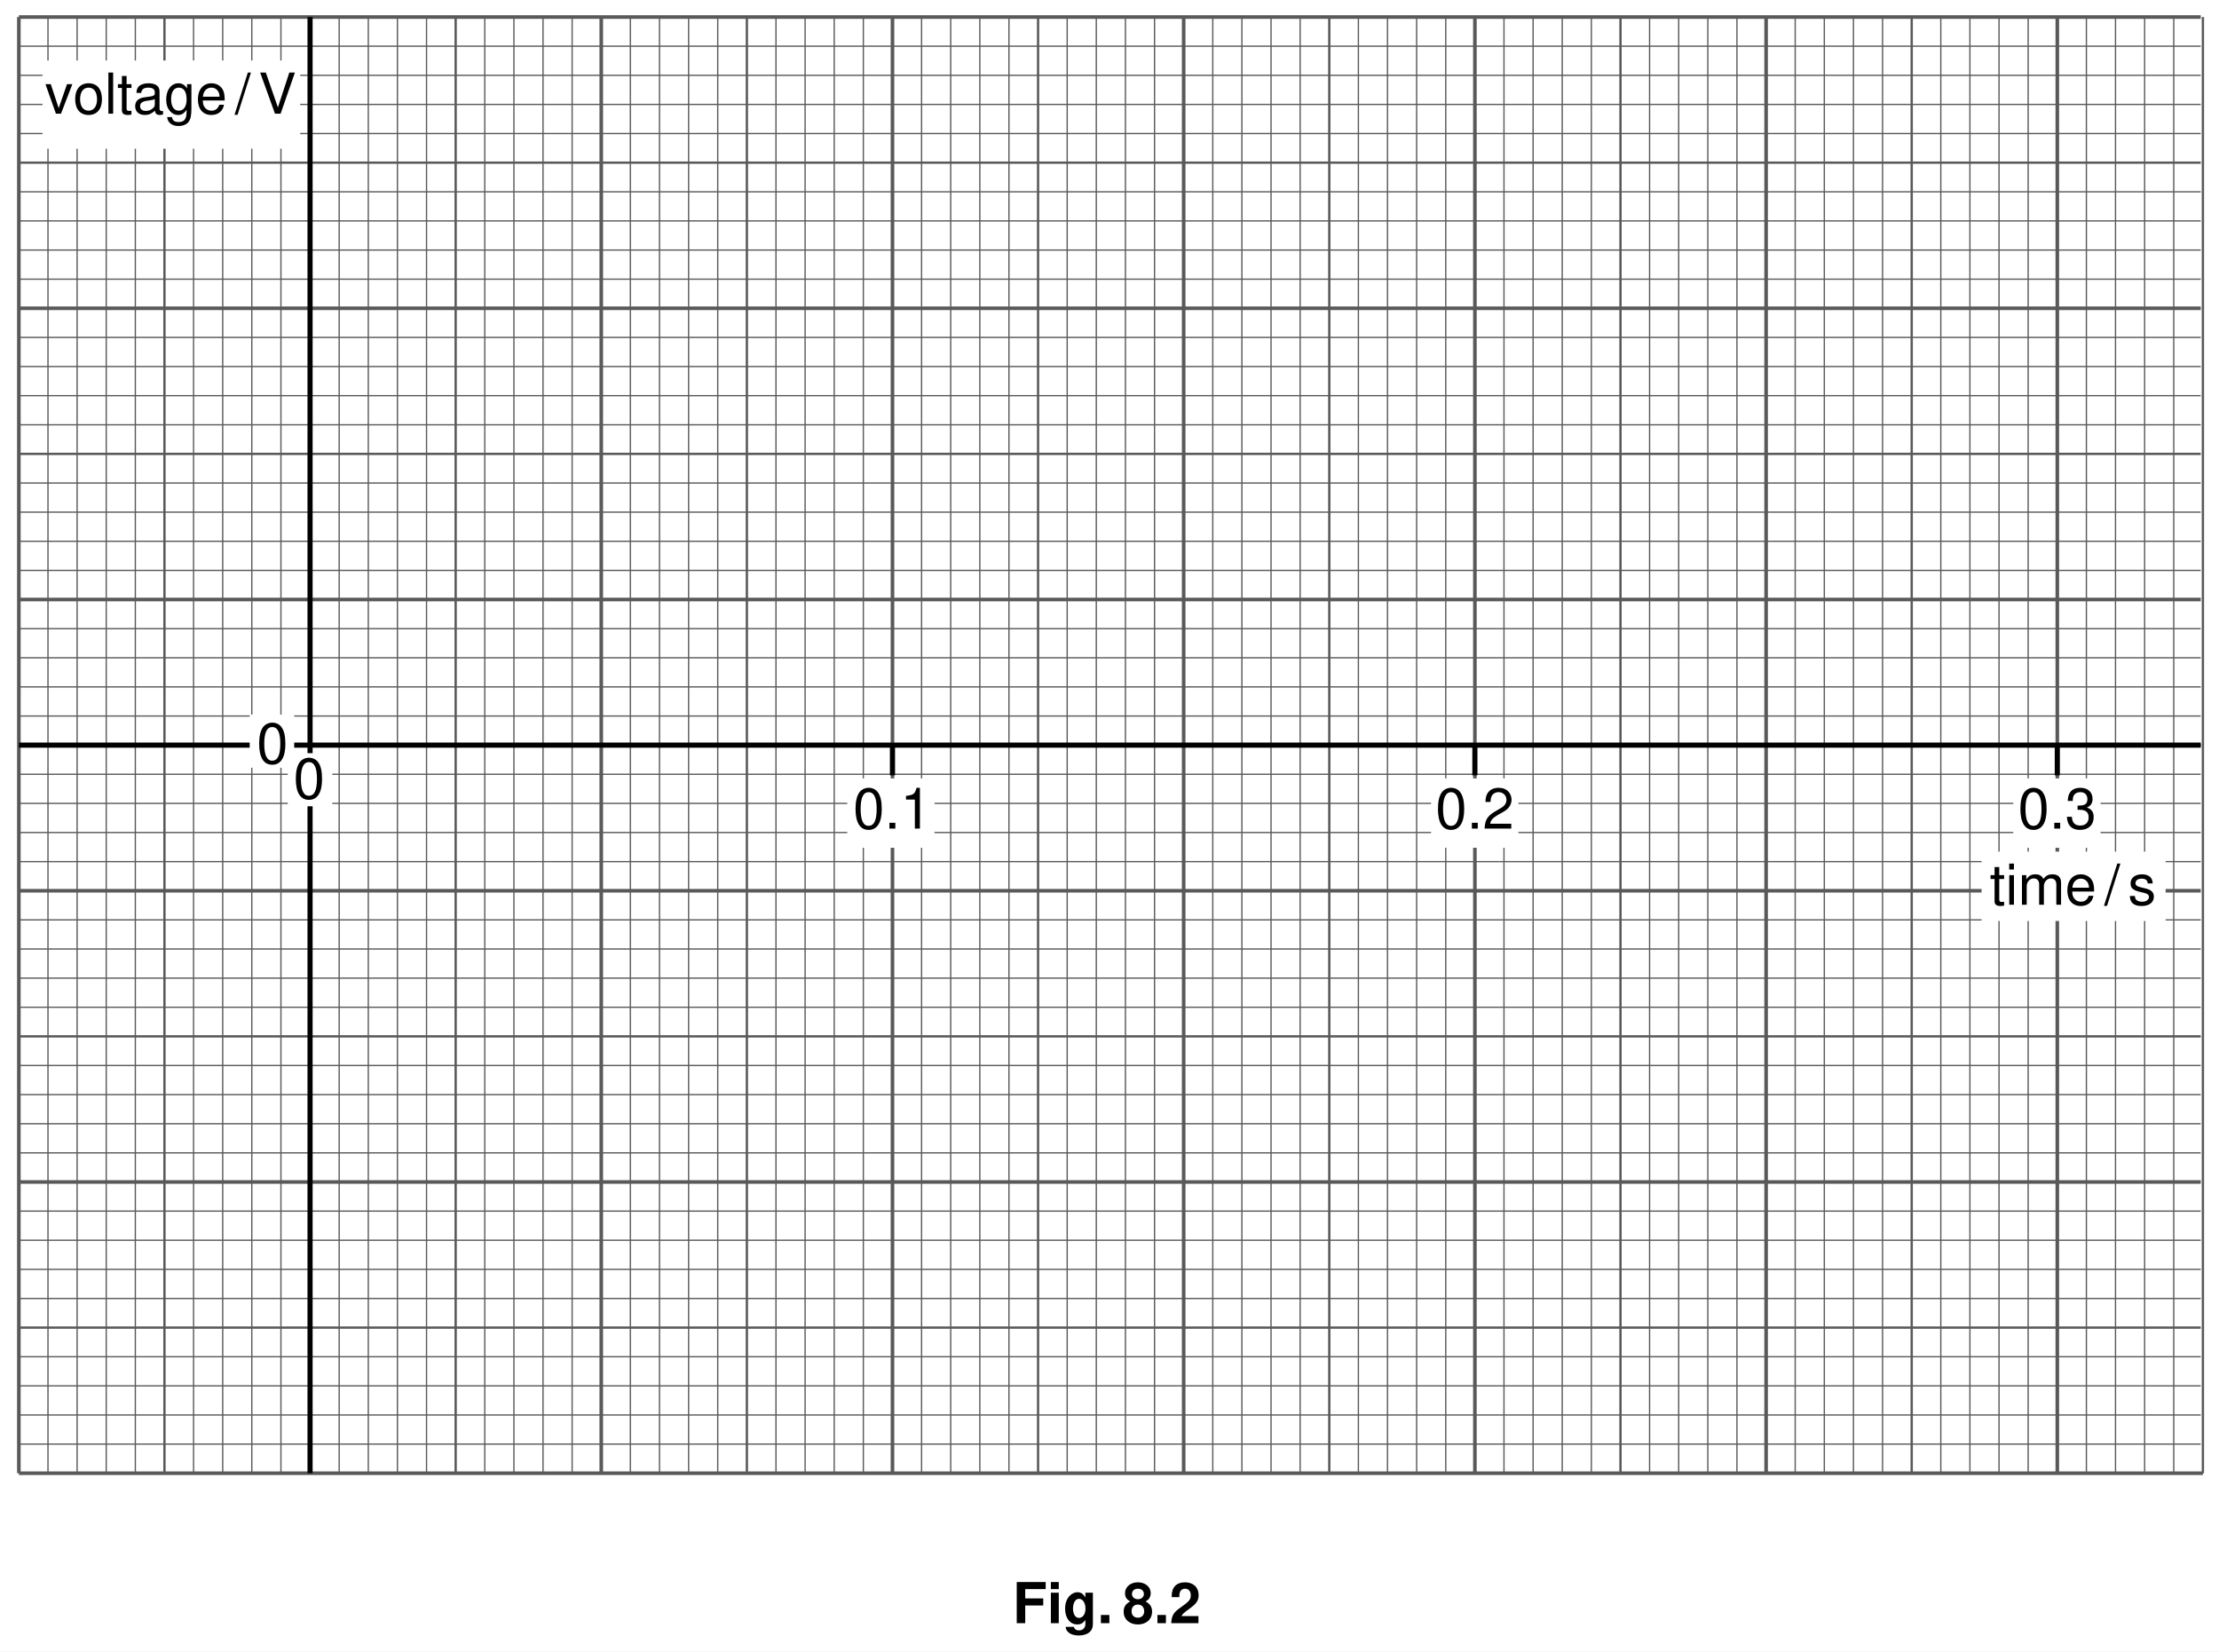
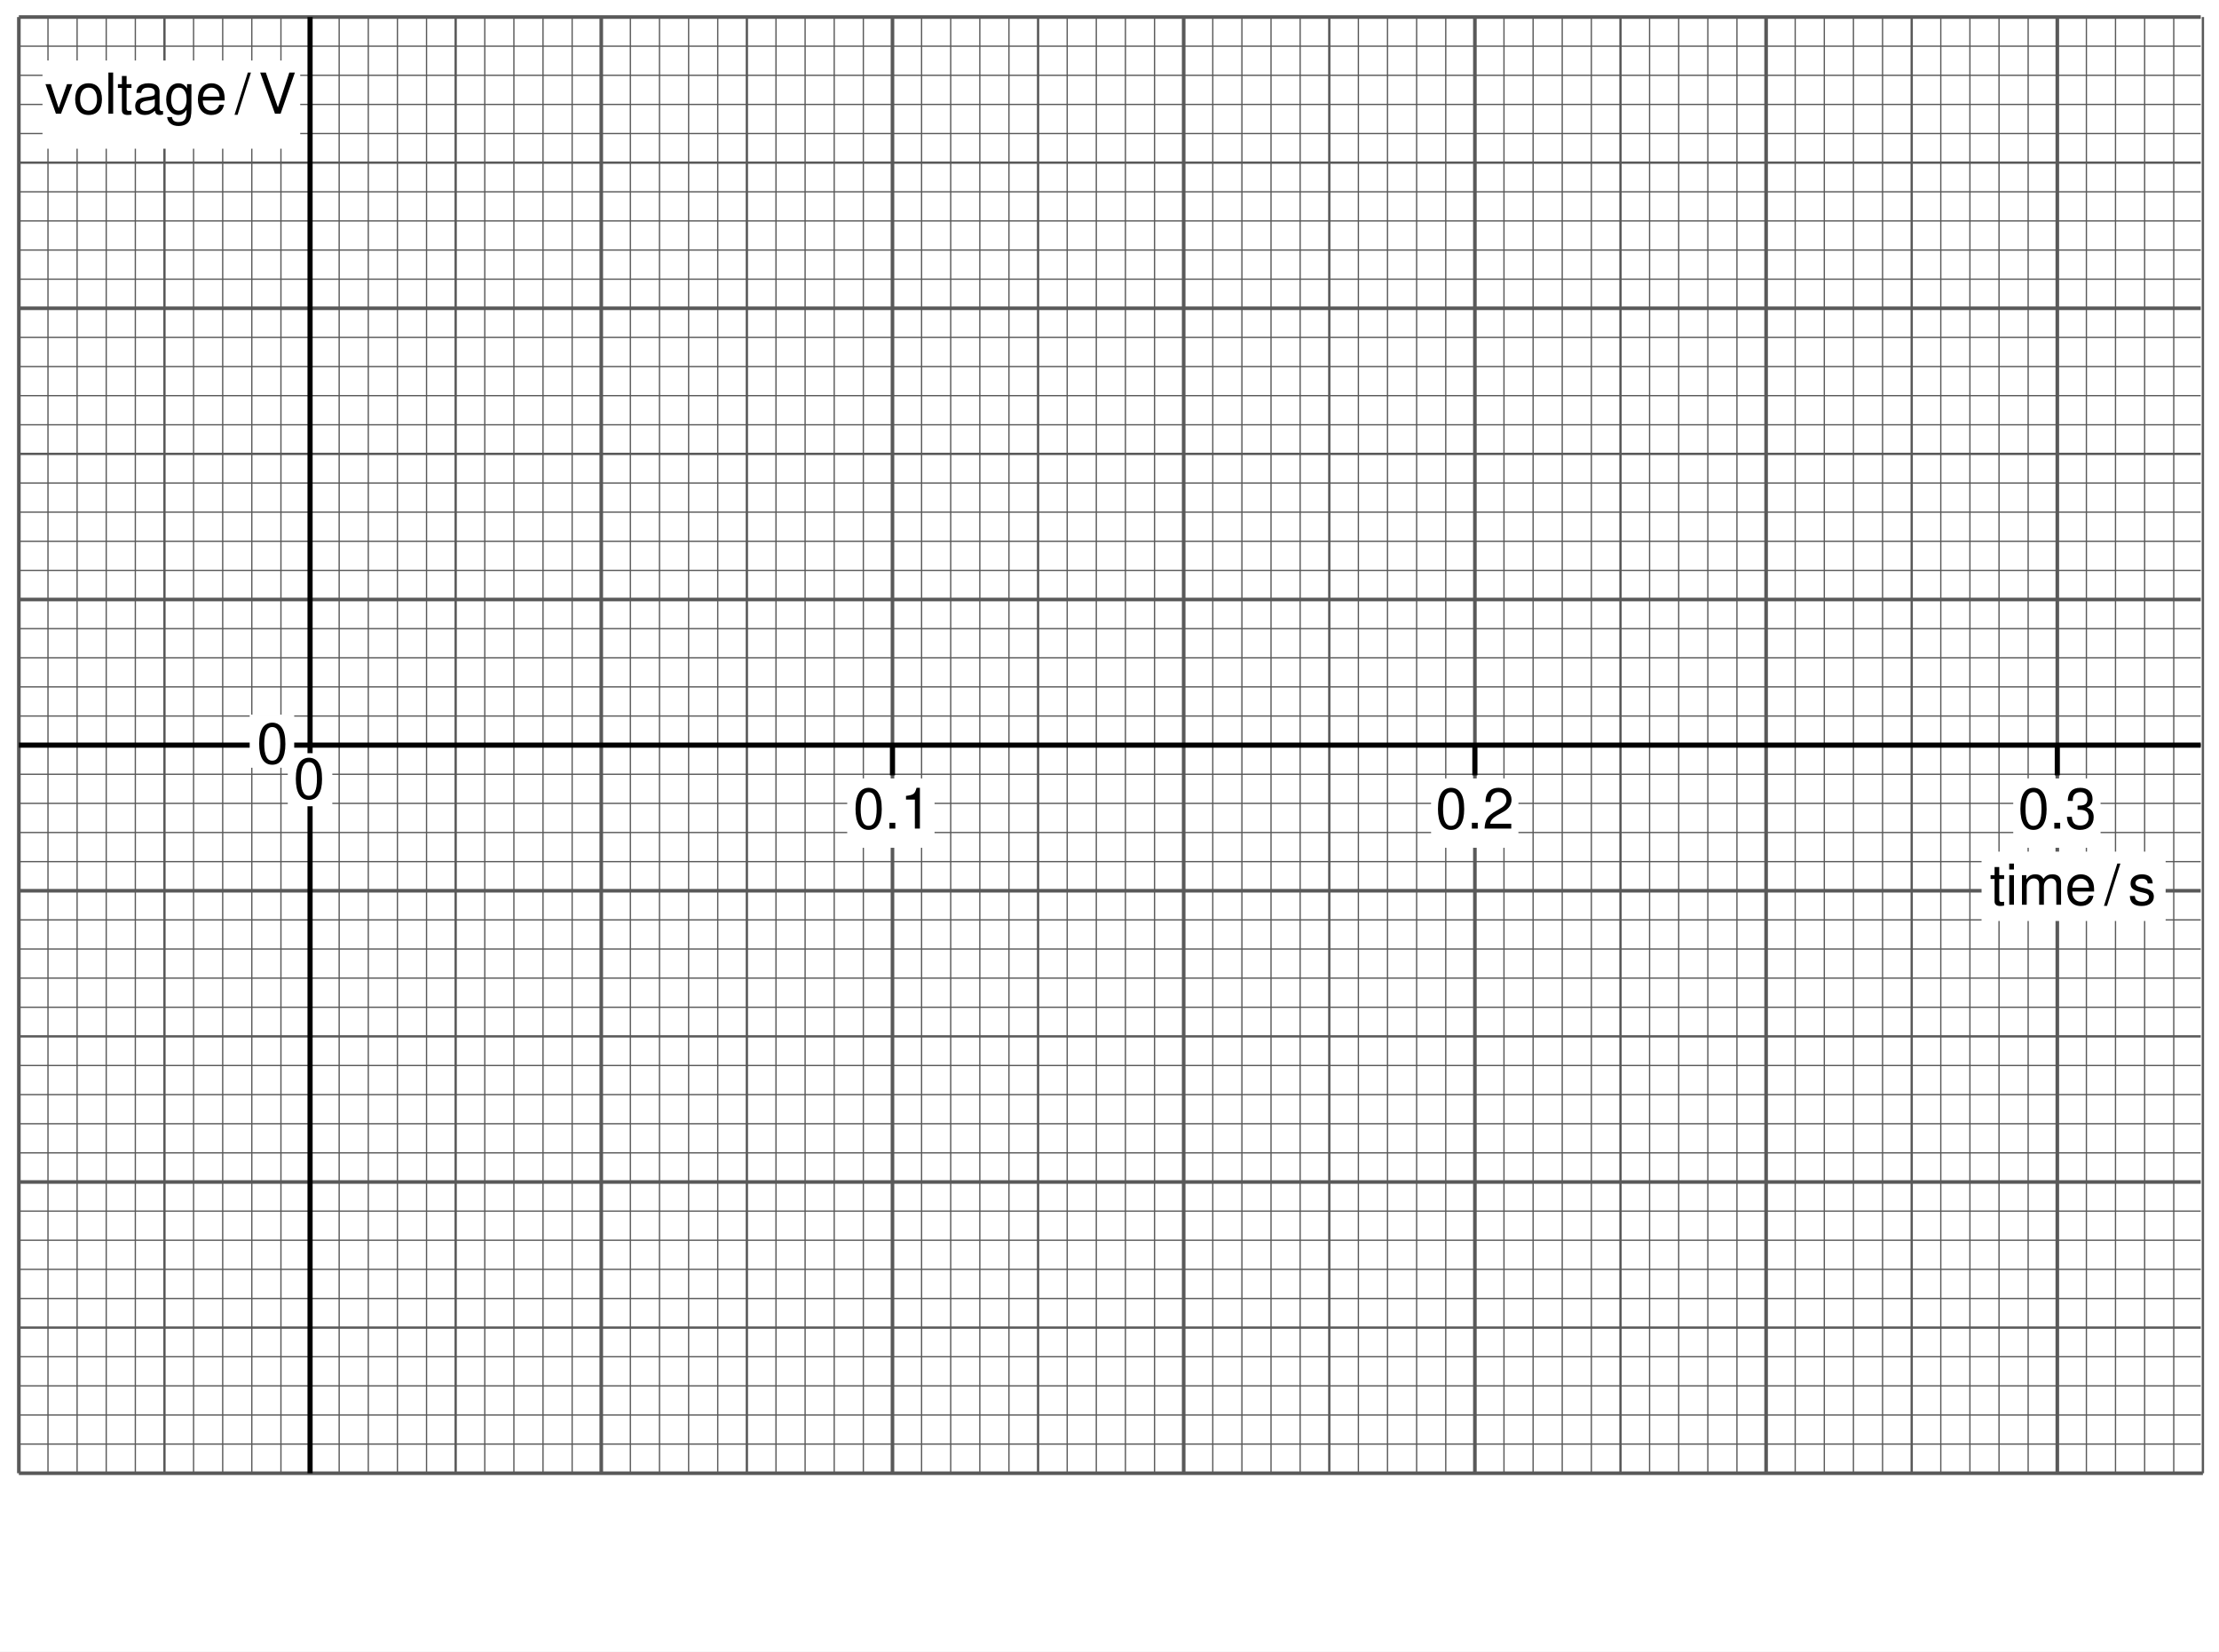
<svg xmlns="http://www.w3.org/2000/svg" xmlns:xlink="http://www.w3.org/1999/xlink" data-id="0625_2003ON_03_q08a_fig8-2" data-width-mm="152.4" data-height-mm="113.42" data-measure="false" data-source="0625/03 ON 2003 p10" version="1.1" width="432" height="321.5" viewBox="0 0 432 321.5">
  <defs>
    <clipPath id="clip_1">
      <path transform="matrix(1,0,0,-1,-68,455)" d="M68 133.5H500V455H68Z" />
    </clipPath>
    <clipPath id="clip_2">
      <path transform="matrix(1,0,0,-1,-68,455)" d="M0 0H595V842H0Z" />
    </clipPath>
    <clipPath id="clip_3">
      <path transform="matrix(1,0,0,-1,-68,455)" d="M-1 843H596V-1H-1Z" />
    </clipPath>
    <clipPath id="clip_4">
      <path transform="matrix(1,0,0,-1,-68,455)" d="M.015 842.01H595.005V0H.015Z" />
    </clipPath>
-     <path id="font_5_39" d="M.223 .313H.542V.438H.223V.603H.585V.728H.073V0H.223V.313Z" />
-     <path id="font_5_74" d="M.206 .539H.066V0H.206V.539M.206 .728H.066V.603H.206V.728Z" />
-     <path id="font_5_72" d="M.399 .539V.457C.360 .519 .317 .548 .260 .548 .212 .548 .159 .524 .122 .485 .068 .429 .040 .351 .040 .256 .040 .090 .128-.023 .257-.023 .315-.023 .350-.004 .399 .054V-.018C.399-.083 .353-.128 .287-.128 .237-.128 .206-.106 .195-.065H.051C.052-.107 .067-.136 .104-.166 .147-.201 .206-.218 .282-.218 .438-.218 .532-.143 .532-.018V.539H.399M.286 .431C.352 .431 .401 .358 .401 .258 .401 .160 .354 .093 .284 .093 .223 .093 .180 .160 .180 .258 .180 .360 .223 .431 .286 .431Z" />
-     <path id="font_5_15" d="M.213 .145H.063V0H.213V.145Z" />
-     <path id="font_5_25" d="M.408 .385C.432 .398 .444 .405 .454 .416 .483 .442 .500 .485 .500 .531 .500 .642 .404 .723 .273 .723 .141 .723 .045 .642 .045 .530 .045 .462 .073 .419 .137 .385 .055 .340 .021 .287 .021 .203 .021 .069 .125-.023 .273-.023 .421-.023 .524 .069 .524 .203 .524 .287 .490 .340 .408 .385M.274 .610C.336 .610 .379 .572 .379 .517 .379 .463 .335 .424 .274 .424 .211 .424 .168 .462 .168 .518 .168 .572 .211 .610 .274 .610M.272 .329C.341 .329 .384 .283 .384 .209 .384 .141 .340 .097 .272 .097 .204 .097 .161 .141 .161 .211 .161 .283 .204 .329 .272 .329Z" />
-     <path id="font_5_19" d="M.511 .125H.210C.229 .162 .251 .183 .355 .258 .478 .348 .514 .401 .514 .498 .514 .635 .419 .723 .271 .723 .125 .723 .038 .636 .038 .486V.461H.173V.485C.173 .563 .210 .610 .274 .610 .336 .610 .375 .566 .375 .495 .375 .416 .350 .388 .192 .275 .072 .194 .035 .131 .029 0H.511V.125Z" />
-     <clipPath id="clip_6">
+     <clipPath id="clip_5">
      <path transform="matrix(1,0,0,-1,-68,455)" d="M50.61 453.22H515.49V166.209H50.61Z" clip-rule="evenodd" />
    </clipPath>
-     <path id="font_7_87" d="M.284 0 .485 .523H.391L.243 .098 .103 .523H.009L.194 0H.284Z" />
-     <path id="font_7_80" d="M.271 .538C.123 .538 .035 .433 .035 .257 .035 .080 .123-.023 .272-.023 .420-.023 .509 .081 .509 .253 .509 .435 .423 .538 .271 .538M.272 .461C.366 .461 .422 .384 .422 .254 .422 .130 .364 .053 .272 .053 .179 .053 .122 .130 .122 .257 .122 .384 .179 .461 .272 .461Z" />
-     <path id="font_7_77" d="M.151 .728H.067V0H.151V.728Z" />
-     <path id="font_7_85" d="M.253 .523H.167V.667H.084V.523H.013V.455H.084V.059C.084 .005 .120-.023 .185-.023 .207-.023 .225-.021 .253-.016V.053C.241 .050 .230 .049 .213 .049 .177 .049 .167 .059 .167 .097V.455H.253V.523Z" />
-     <path id="font_7_66" d="M.534 .048C.526 .046 .521 .046 .516 .046 .487 .046 .472 .061 .472 .087V.395C.472 .488 .403 .538 .274 .538 .197 .538 .136 .516 .100 .477 .076 .450 .066 .420 .064 .368H.148C.155 .432 .194 .461 .271 .461 .347 .461 .388 .433 .388 .383V.361C.388 .325 .369 .312 .301 .303 .183 .288 .165 .284 .133 .271 .072 .245 .041 .199 .041 .131 .041 .036 .107-.023 .213-.023 .279-.023 .332 0 .391 .053 .397 0 .423-.023 .477-.023 .495-.023 .506-.021 .534-.014V.048M.388 .164C.388 .136 .380 .119 .355 .097 .321 .065 .280 .049 .231 .049 .166 .049 .128 .080 .128 .133 .128 .188 .164 .216 .254 .229 .343 .241 .360 .245 .388 .258V.164Z" />
-     <path id="font_7_72" d="M.403 .523V.447C.361 .510 .315 .538 .25 .538 .122 .538 .034 .420 .034 .252 .034 .164 .055 .100 .100 .047 .139 .001 .189-.023 .243-.023 .306-.023 .351 .004 .395 .070V.043C.395-.096 .356-.148 .252-.148 .181-.148 .144-.120 .136-.060H.051C.059-.157 .136-.218 .250-.218 .327-.218 .391-.193 .425-.151 .465-.102 .480-.037 .480 .085V.523H.403M.257 .461C.345 .461 .395 .388 .395 .254 .395 .127 .344 .053 .257 .053 .171 .053 .121 .128 .121 .257 .121 .385 .171 .461 .257 .461Z" />
-     <path id="font_7_70" d="M.513 .233C.513 .313 .506 .361 .491 .400 .457 .486 .377 .538 .279 .538 .133 .538 .039 .427 .039 .254 .039 .081 .129-.023 .277-.023 .397-.023 .480 .044 .501 .158H.417C.394 .089 .347 .053 .280 .053 .227 .053 .182 .077 .154 .121 .134 .151 .127 .181 .126 .233H.513M.128 .301C.135 .398 .194 .461 .278 .461 .363 .461 .422 .395 .422 .301H.128Z" />
-     <path id="font_7_1" d="" />
-     <path id="font_7_16" d="M.228 .728-.008-.020H.046L.283 .728H.228Z" />
-     <path id="font_7_55" d="M.391 0 .644 .728H.545L.343 .111 .129 .728H.029L.291 0H.391Z" />
-     <path id="font_7_74" d="M.149 .523H.066V0H.149V.523M.149 .728H.065V.623H.149V.728Z" />
-     <path id="font_7_78" d="M.069 .523V0H.153V.328C.153 .404 .208 .465 .276 .465 .338 .465 .373 .427 .373 .360V0H.457V.328C.457 .404 .513 .465 .580 .465 .641 .465 .677 .426 .677 .360V0H.761V.392C.761 .486 .707 .538 .610 .538 .539 .538 .497 .517 .448 .458 .417 .514 .375 .538 .307 .538 .237 .538 .190 .513 .146 .449V.523H.069Z" />
-     <path id="font_7_84" d="M.437 .377C.436 .480 .368 .538 .247 .538 .125 .538 .046 .475 .046 .378 .046 .296 .088 .257 .212 .227L.291 .208C.348 .194 .371 .173 .371 .136 .371 .086 .322 .053 .25 .053 .204 .053 .166 .066 .145 .088 .132 .103 .126 .118 .121 .155H.033C.037 .034 .105-.023 .242-.023 .375-.023 .458 .041 .458 .142 .458 .220 .414 .263 .310 .288L.230 .307C.162 .323 .133 .345 .133 .382 .133 .431 .176 .461 .244 .461 .311 .461 .347 .432 .349 .377H.437Z" />
-     <path id="font_7_17" d="M.274 .722C.208 .722 .148 .692 .111 .643 .065 .579 .042 .483 .042 .349 .042 .105 .122-.023 .274-.023 .424-.023 .506 .105 .506 .343 .506 .483 .485 .577 .437 .643 .400 .694 .341 .722 .274 .722M.274 .644C.369 .644 .416 .547 .416 .351 .416 .145 .370 .049 .272 .049 .179 .049 .132 .149 .132 .348 .132 .547 .179 .644 .274 .644Z" />
-     <path id="font_7_15" d="M.190 .103H.086V0H.190V.103Z" />
-     <path id="font_7_20" d="M.220 .332H.231 .268C.364 .332 .416 .287 .416 .200 .416 .109 .360 .054 .269 .054 .172 .054 .125 .103 .119 .209H.031C.035 .151 .045 .113 .062 .081 .099 .011 .168-.023 .265-.023 .411-.023 .505 .064 .505 .201 .505 .293 .470 .343 .385 .373 .451 .400 .485 .450 .485 .523 .485 .647 .403 .722 .268 .722 .125 .722 .049 .642 .046 .489H.134C.135 .533 .139 .558 .150 .580 .170 .621 .214 .645 .269 .645 .347 .645 .394 .598 .394 .520 .394 .469 .376 .438 .337 .421 .313 .411 .281 .407 .220 .406V.332Z" />
-     <path id="font_7_19" d="M.505 .086H.132C.141 .146 .173 .184 .260 .237L.360 .293C.459 .348 .510 .422 .510 .511 .510 .571 .486 .627 .444 .666 .402 .704 .350 .722 .283 .722 .194 .722 .126 .690 .087 .628 .062 .590 .051 .545 .049 .472H.137C.140 .521 .146 .550 .158 .574 .181 .618 .227 .645 .280 .645 .360 .645 .420 .587 .420 .509 .420 .451 .388 .401 .324 .365L.232 .311C.084 .226 .041 .158 .033 .000H.505V.086Z" />
-     <path id="font_7_18" d="M.258 .514V0H.347V.722H.288C.257 .611 .237 .597 .101 .578V.514H.258Z" />
-     <clipPath id="clip_8">
+     <path id="font_6_87" d="M.284 0 .485 .523H.391L.243 .098 .103 .523H.009L.194 0H.284Z" />
+     <path id="font_6_80" d="M.271 .538C.123 .538 .035 .433 .035 .257 .035 .080 .123-.023 .272-.023 .420-.023 .509 .081 .509 .253 .509 .435 .423 .538 .271 .538M.272 .461C.366 .461 .422 .384 .422 .254 .422 .130 .364 .053 .272 .053 .179 .053 .122 .130 .122 .257 .122 .384 .179 .461 .272 .461Z" />
+     <path id="font_6_77" d="M.151 .728H.067V0H.151V.728Z" />
+     <path id="font_6_85" d="M.253 .523H.167V.667H.084V.523H.013V.455H.084V.059C.084 .005 .120-.023 .185-.023 .207-.023 .225-.021 .253-.016V.053C.241 .050 .230 .049 .213 .049 .177 .049 .167 .059 .167 .097V.455H.253V.523Z" />
+     <path id="font_6_66" d="M.534 .048C.526 .046 .521 .046 .516 .046 .487 .046 .472 .061 .472 .087V.395C.472 .488 .403 .538 .274 .538 .197 .538 .136 .516 .100 .477 .076 .450 .066 .420 .064 .368H.148C.155 .432 .194 .461 .271 .461 .347 .461 .388 .433 .388 .383V.361C.388 .325 .369 .312 .301 .303 .183 .288 .165 .284 .133 .271 .072 .245 .041 .199 .041 .131 .041 .036 .107-.023 .213-.023 .279-.023 .332 0 .391 .053 .397 0 .423-.023 .477-.023 .495-.023 .506-.021 .534-.014V.048M.388 .164C.388 .136 .380 .119 .355 .097 .321 .065 .280 .049 .231 .049 .166 .049 .128 .080 .128 .133 .128 .188 .164 .216 .254 .229 .343 .241 .360 .245 .388 .258V.164Z" />
+     <path id="font_6_72" d="M.403 .523V.447C.361 .510 .315 .538 .25 .538 .122 .538 .034 .420 .034 .252 .034 .164 .055 .100 .100 .047 .139 .001 .189-.023 .243-.023 .306-.023 .351 .004 .395 .070V.043C.395-.096 .356-.148 .252-.148 .181-.148 .144-.120 .136-.060H.051C.059-.157 .136-.218 .250-.218 .327-.218 .391-.193 .425-.151 .465-.102 .480-.037 .480 .085V.523H.403M.257 .461C.345 .461 .395 .388 .395 .254 .395 .127 .344 .053 .257 .053 .171 .053 .121 .128 .121 .257 .121 .385 .171 .461 .257 .461Z" />
+     <path id="font_6_70" d="M.513 .233C.513 .313 .506 .361 .491 .400 .457 .486 .377 .538 .279 .538 .133 .538 .039 .427 .039 .254 .039 .081 .129-.023 .277-.023 .397-.023 .480 .044 .501 .158H.417C.394 .089 .347 .053 .280 .053 .227 .053 .182 .077 .154 .121 .134 .151 .127 .181 .126 .233H.513M.128 .301C.135 .398 .194 .461 .278 .461 .363 .461 .422 .395 .422 .301H.128Z" />
+     <path id="font_6_1" d="" />
+     <path id="font_6_16" d="M.228 .728-.008-.020H.046L.283 .728H.228Z" />
+     <path id="font_6_55" d="M.391 0 .644 .728H.545L.343 .111 .129 .728H.029L.291 0H.391Z" />
+     <path id="font_6_74" d="M.149 .523H.066V0H.149V.523M.149 .728H.065V.623H.149V.728Z" />
+     <path id="font_6_78" d="M.069 .523V0H.153V.328C.153 .404 .208 .465 .276 .465 .338 .465 .373 .427 .373 .360V0H.457V.328C.457 .404 .513 .465 .580 .465 .641 .465 .677 .426 .677 .360V0H.761V.392C.761 .486 .707 .538 .610 .538 .539 .538 .497 .517 .448 .458 .417 .514 .375 .538 .307 .538 .237 .538 .190 .513 .146 .449V.523H.069Z" />
+     <path id="font_6_84" d="M.437 .377C.436 .480 .368 .538 .247 .538 .125 .538 .046 .475 .046 .378 .046 .296 .088 .257 .212 .227L.291 .208C.348 .194 .371 .173 .371 .136 .371 .086 .322 .053 .25 .053 .204 .053 .166 .066 .145 .088 .132 .103 .126 .118 .121 .155H.033C.037 .034 .105-.023 .242-.023 .375-.023 .458 .041 .458 .142 .458 .220 .414 .263 .310 .288L.230 .307C.162 .323 .133 .345 .133 .382 .133 .431 .176 .461 .244 .461 .311 .461 .347 .432 .349 .377H.437Z" />
+     <path id="font_6_17" d="M.274 .722C.208 .722 .148 .692 .111 .643 .065 .579 .042 .483 .042 .349 .042 .105 .122-.023 .274-.023 .424-.023 .506 .105 .506 .343 .506 .483 .485 .577 .437 .643 .400 .694 .341 .722 .274 .722M.274 .644C.369 .644 .416 .547 .416 .351 .416 .145 .370 .049 .272 .049 .179 .049 .132 .149 .132 .348 .132 .547 .179 .644 .274 .644Z" />
+     <path id="font_6_15" d="M.190 .103H.086V0H.190V.103Z" />
+     <path id="font_6_20" d="M.220 .332H.231 .268C.364 .332 .416 .287 .416 .200 .416 .109 .360 .054 .269 .054 .172 .054 .125 .103 .119 .209H.031C.035 .151 .045 .113 .062 .081 .099 .011 .168-.023 .265-.023 .411-.023 .505 .064 .505 .201 .505 .293 .470 .343 .385 .373 .451 .400 .485 .450 .485 .523 .485 .647 .403 .722 .268 .722 .125 .722 .049 .642 .046 .489H.134C.135 .533 .139 .558 .150 .580 .170 .621 .214 .645 .269 .645 .347 .645 .394 .598 .394 .520 .394 .469 .376 .438 .337 .421 .313 .411 .281 .407 .220 .406V.332Z" />
+     <path id="font_6_19" d="M.505 .086H.132C.141 .146 .173 .184 .260 .237L.360 .293C.459 .348 .510 .422 .510 .511 .510 .571 .486 .627 .444 .666 .402 .704 .350 .722 .283 .722 .194 .722 .126 .690 .087 .628 .062 .590 .051 .545 .049 .472H.137C.140 .521 .146 .550 .158 .574 .181 .618 .227 .645 .280 .645 .360 .645 .420 .587 .420 .509 .420 .451 .388 .401 .324 .365L.232 .311C.084 .226 .041 .158 .033 .000H.505V.086Z" />
+     <path id="font_6_18" d="M.258 .514V0H.347V.722H.288C.257 .611 .237 .597 .101 .578V.514H.258Z" />
+     <clipPath id="clip_7">
      <path transform="matrix(1,0,0,-1,-68,455)" d="M-1 843H596V-1H-1Z" />
    </clipPath>
-     <clipPath id="clip_9">
+     <clipPath id="clip_8">
      <path transform="matrix(1,0,0,-1,-68,455)" d="M.015 842.01H595.005V0H.015Z" />
    </clipPath>
-     <clipPath id="clip_10">
+     <clipPath id="clip_9">
      <path transform="matrix(1,0,0,-1,-68,455)" d="M-1 843H596V-1H-1Z" />
    </clipPath>
-     <clipPath id="clip_11">
+     <clipPath id="clip_10">
      <path transform="matrix(1,0,0,-1,-68,455)" d="M.015 842.01H595.005V0H.015Z" />
    </clipPath>
  </defs>
  <g clip-path="url(#clip_1)">
    <g clip-path="url(#clip_2)">
      <path transform="matrix(1,0,0,-1,-57,-375)" d="M0 0V0" fill="#ffffff" />
      <g clip-path="url(#clip_3)">
        <g clip-path="url(#clip_4)">
          <path transform="matrix(1,0,0,-1,-68,455)" d="M49.61 777.37H517.32V51.700H49.61Z" fill="#ffffff" />
-           <use data-text="F" xlink:href="#font_5_39" transform="matrix(11,0,0,-11,197.140,315.968)" />
-           <use data-text="i" xlink:href="#font_5_74" transform="matrix(11,0,0,-11,203.859,315.968)" />
-           <use data-text="g" xlink:href="#font_5_72" transform="matrix(11,0,0,-11,206.914,315.968)" />
-           <use data-text="." xlink:href="#font_5_15" transform="matrix(11,0,0,-11,213.633,315.968)" />
-           <use data-text="8" xlink:href="#font_5_25" transform="matrix(11,0,0,-11,218.526,315.968)" />
-           <use data-text="." xlink:href="#font_5_15" transform="matrix(11,0,0,-11,224.640,315.968)" />
-           <use data-text="2" xlink:href="#font_5_19" transform="matrix(11,0,0,-11,227.696,315.968)" />
          <path transform="matrix(1,0,0,-1,-68,455)" d="M50.61 453.22H515.49V166.209H50.61Z" fill="#ffffff" />
        </g>
      </g>
      <path transform="matrix(1,0,0,-1,3.671,3.316)" stroke-width=".7" stroke-linecap="butt" stroke-miterlimit="4" stroke-linejoin="miter" fill="none" stroke="#595959" d="M0 0V-283.464M56.692 0V-283.464M113.385 0V-283.464M170.078 0V-283.464M226.771 0V-283.464M283.464 0V-283.464M340.158 0V-283.464M396.85 0V-283.464" />
      <path transform="matrix(1,0,0,-1,9.341,3.316)" stroke-width=".25" stroke-linecap="butt" stroke-miterlimit="4" stroke-linejoin="miter" fill="none" stroke="#595959" d="M0 0V-283.464M5.669 0V-283.464M11.338 0V-283.464M17.007 0V-283.464" />
      <path transform="matrix(1,0,0,-1,32.017,3.316)" stroke-width=".45" stroke-linecap="butt" stroke-miterlimit="4" stroke-linejoin="miter" fill="none" stroke="#595959" d="M0 0V-283.464M56.693 0V-283.464M113.386 0V-283.464M170.078 0V-283.464M226.772 0V-283.464M283.464 0V-283.464M340.157 0V-283.464M396.85 0V-283.464" />
      <path transform="matrix(1,0,0,-1,37.686,3.316)" stroke-width=".25" stroke-linecap="butt" stroke-miterlimit="4" stroke-linejoin="miter" fill="none" stroke="#595959" d="M0 0V-283.464M5.669 0V-283.464M11.338 0V-283.464M17.008 0V-283.464M28.346 0V-283.464M34.015 0V-283.464M39.684 0V-283.464M45.354 0V-283.464M56.692 0V-283.464M62.361 0V-283.464M68.03 0V-283.464M73.699 0V-283.464M85.038 0V-283.464M90.707 0V-283.464M96.376 0V-283.464M102.046 0V-283.464M113.384 0V-283.464M119.053 0V-283.464M124.722 0V-283.464M130.391 0V-283.464M141.73 0V-283.464M147.399 0V-283.464M153.069 0V-283.464M158.738 0V-283.464M170.076 0V-283.464M175.745 0V-283.464M181.414 0V-283.464M187.083 0V-283.464M198.422 0V-283.464M204.091 0V-283.464M209.761 0V-283.464M215.429 0V-283.464M226.768 0V-283.464M232.437 0V-283.464M238.107 0V-283.464M243.776 0V-283.464M255.113 0V-283.464M260.783 0V-283.464M266.452 0V-283.464M272.121 0V-283.464M283.46 0V-283.464M289.129 0V-283.464M294.799 0V-283.464M300.467 0V-283.464M311.806 0V-283.464M317.475 0V-283.464M323.145 0V-283.464M328.814 0V-283.464M340.153 0V-283.464M345.821 0V-283.464M351.49 0V-283.464M357.16 0V-283.464M368.498 0V-283.464M374.167 0V-283.464M379.837 0V-283.464M385.506 0V-283.464M-34.015-277.795H390.762M-34.015-272.125H390.762M-34.015-266.456H390.762M-34.015-260.787H390.762" />
      <path transform="matrix(1,0,0,-1,3.671,258.432)" stroke-width=".45" stroke-linecap="butt" stroke-miterlimit="4" stroke-linejoin="miter" fill="none" stroke="#595959" d="M0 0H424.777M0 56.692H424.777M0 113.384H424.777M0 170.078H424.777M0 226.771H424.777" />
      <path transform="matrix(1,0,0,-1,3.671,252.765)" stroke-width=".25" stroke-linecap="butt" stroke-miterlimit="4" stroke-linejoin="miter" fill="none" stroke="#595959" d="M0 0H424.777M0 5.67H424.777M0 11.338H424.777M0 17.007H424.777" />
      <path transform="matrix(1,0,0,-1,3.671,230.088)" stroke-width=".7" stroke-linecap="butt" stroke-miterlimit="4" stroke-linejoin="miter" fill="none" stroke="#595959" d="M0 0H424.777M0 56.693H424.777M0 113.385H424.777M0 170.078H424.777M0 226.772H424.777M425.196-56.692H0" />
      <path transform="matrix(1,0,0,-1,3.671,224.419)" stroke-width=".25" stroke-linecap="butt" stroke-miterlimit="4" stroke-linejoin="miter" fill="none" stroke="#595959" d="M0 0H424.777M0 5.669H424.777M0 11.338H424.777M0 17.008H424.777M0 28.346H424.777M0 34.016H424.777M0 39.685H424.777M0 45.354H424.777M0 56.692H424.777M0 62.362H424.777M0 68.031H424.777M0 73.699H424.777M0 85.038H424.777M0 90.707H424.777M0 96.377H424.777M0 102.045H424.777M0 113.384H424.777M0 119.054H424.777M0 124.723H424.777M0 130.392H424.777M0 141.731H424.777M0 147.4H424.777M0 153.069H424.777M0 158.738H424.777M0 170.076H424.777M0 175.745H424.777M0 181.415H424.777M0 187.083H424.777M0 198.422H424.777M0 204.091H424.777M0 209.761H424.777M0 215.43H424.777" />
-       <g clip-path="url(#clip_6)">
+       <g clip-path="url(#clip_5)">
        <path transform="matrix(1,0,0,-1,3.671,145.049)" stroke-width="1" stroke-linecap="butt" stroke-miterlimit="4" stroke-linejoin="miter" fill="none" stroke="#000000" d="M0 0H424.777M56.692-141.731V141.733M170.078 0V-5.875M283.464 0V-5.875M396.85 0V-5.875" />
      </g>
      <path transform="matrix(1,0,0,-1,-68,455)" d="M76.777 442.72H125.944V426.553H76.777Z" fill="#ffffff" />
      <path transform="matrix(1,0,0,-1,-68,455)" stroke-width="1" stroke-linecap="butt" stroke-miterlimit="4" stroke-linejoin="miter" fill="none" stroke="#ffffff" d="M76.777 442.72H125.944V426.553H76.777Z" />
-       <use data-text="v" xlink:href="#font_7_87" transform="matrix(11,0,0,-11,8.751,22.129)" />
-       <use data-text="o" xlink:href="#font_7_80" transform="matrix(11,0,0,-11,14.251,22.129)" />
-       <use data-text="l" xlink:href="#font_7_77" transform="matrix(11,0,0,-11,20.367,22.129)" />
-       <use data-text="t" xlink:href="#font_7_85" transform="matrix(11,0,0,-11,22.809,22.129)" />
-       <use data-text="a" xlink:href="#font_7_66" transform="matrix(11,0,0,-11,25.867,22.129)" />
-       <use data-text="g" xlink:href="#font_7_72" transform="matrix(11,0,0,-11,31.983,22.129)" />
-       <use data-text="e" xlink:href="#font_7_70" transform="matrix(11,0,0,-11,38.099,22.129)" />
-       <use data-text="/" xlink:href="#font_7_16" transform="matrix(11,0,0,-11,45.744,22.129)" />
-       <use data-text="V" xlink:href="#font_7_55" transform="matrix(11,0,0,-11,50.331,22.129)" />
+       <use data-text="v" xlink:href="#font_6_87" transform="matrix(11,0,0,-11,8.751,22.129)" />
+       <use data-text="o" xlink:href="#font_6_80" transform="matrix(11,0,0,-11,14.251,22.129)" />
+       <use data-text="l" xlink:href="#font_6_77" transform="matrix(11,0,0,-11,20.367,22.129)" />
+       <use data-text="t" xlink:href="#font_6_85" transform="matrix(11,0,0,-11,22.809,22.129)" />
+       <use data-text="a" xlink:href="#font_6_66" transform="matrix(11,0,0,-11,25.867,22.129)" />
+       <use data-text="g" xlink:href="#font_6_72" transform="matrix(11,0,0,-11,31.983,22.129)" />
+       <use data-text="e" xlink:href="#font_6_70" transform="matrix(11,0,0,-11,38.099,22.129)" />
+       <use data-text="/" xlink:href="#font_6_16" transform="matrix(11,0,0,-11,45.744,22.129)" />
+       <use data-text="V" xlink:href="#font_6_55" transform="matrix(11,0,0,-11,50.331,22.129)" />
      <path transform="matrix(1,0,0,-1,-68,455)" d="M454.276 288.72H489.11V276.22H454.276Z" fill="#ffffff" />
      <path transform="matrix(1,0,0,-1,-68,455)" stroke-width="1" stroke-linecap="butt" stroke-miterlimit="4" stroke-linejoin="miter" fill="none" stroke="#ffffff" d="M454.276 288.72H489.11V276.22H454.276Z" />
      <path transform="matrix(1,0,0,-1,-68,455)" d="M460.444 302.97H476.444V290.47H460.444Z" fill="#ffffff" />
      <path transform="matrix(1,0,0,-1,-68,455)" stroke-width="1" stroke-linecap="butt" stroke-miterlimit="4" stroke-linejoin="miter" fill="none" stroke="#ffffff" d="M460.444 302.97H476.444V290.47H460.444Z" />
      <path transform="matrix(1,0,0,-1,-68,455)" d="M347.108 302.97H363.108V290.47H347.108Z" fill="#ffffff" />
      <path transform="matrix(1,0,0,-1,-68,455)" stroke-width="1" stroke-linecap="butt" stroke-miterlimit="4" stroke-linejoin="miter" fill="none" stroke="#ffffff" d="M347.108 302.97H363.108V290.47H347.108Z" />
      <path transform="matrix(1,0,0,-1,-68,455)" d="M233.439 302.97H249.439V290.47H233.439Z" fill="#ffffff" />
      <path transform="matrix(1,0,0,-1,-68,455)" stroke-width="1" stroke-linecap="butt" stroke-miterlimit="4" stroke-linejoin="miter" fill="none" stroke="#ffffff" d="M233.439 302.97H249.439V290.47H233.439Z" />
-       <use data-text="t" xlink:href="#font_7_85" transform="matrix(11,0,0,-11,387.383,176.113)" />
-       <use data-text="i" xlink:href="#font_7_74" transform="matrix(11,0,0,-11,390.441,176.113)" />
-       <use data-text="m" xlink:href="#font_7_78" transform="matrix(11,0,0,-11,392.883,176.113)" />
-       <use data-text="e" xlink:href="#font_7_70" transform="matrix(11,0,0,-11,402.046,176.113)" />
-       <use data-text="/" xlink:href="#font_7_16" transform="matrix(11,0,0,-11,409.692,176.113)" />
-       <use data-text="s" xlink:href="#font_7_84" transform="matrix(11,0,0,-11,414.279,176.113)" />
-       <use data-text="0" xlink:href="#font_7_17" transform="matrix(11,0,0,-11,392.873,161.296)" />
-       <use data-text="." xlink:href="#font_7_15" transform="matrix(11,0,0,-11,398.989,161.296)" />
-       <use data-text="3" xlink:href="#font_7_20" transform="matrix(11,0,0,-11,402.047,161.296)" />
-       <use data-text="0" xlink:href="#font_7_17" transform="matrix(11,0,0,-11,279.485,161.296)" />
-       <use data-text="." xlink:href="#font_7_15" transform="matrix(11,0,0,-11,285.601,161.296)" />
-       <use data-text="2" xlink:href="#font_7_19" transform="matrix(11,0,0,-11,288.659,161.296)" />
-       <use data-text="0" xlink:href="#font_7_17" transform="matrix(11,0,0,-11,166.097,161.296)" />
-       <use data-text="." xlink:href="#font_7_15" transform="matrix(11,0,0,-11,172.213,161.296)" />
-       <use data-text="1" xlink:href="#font_7_18" transform="matrix(11,0,0,-11,175.271,161.296)" />
+       <use data-text="t" xlink:href="#font_6_85" transform="matrix(11,0,0,-11,387.383,176.113)" />
+       <use data-text="i" xlink:href="#font_6_74" transform="matrix(11,0,0,-11,390.441,176.113)" />
+       <use data-text="m" xlink:href="#font_6_78" transform="matrix(11,0,0,-11,392.883,176.113)" />
+       <use data-text="e" xlink:href="#font_6_70" transform="matrix(11,0,0,-11,402.046,176.113)" />
+       <use data-text="/" xlink:href="#font_6_16" transform="matrix(11,0,0,-11,409.692,176.113)" />
+       <use data-text="s" xlink:href="#font_6_84" transform="matrix(11,0,0,-11,414.279,176.113)" />
+       <use data-text="0" xlink:href="#font_6_17" transform="matrix(11,0,0,-11,392.873,161.296)" />
+       <use data-text="." xlink:href="#font_6_15" transform="matrix(11,0,0,-11,398.989,161.296)" />
+       <use data-text="3" xlink:href="#font_6_20" transform="matrix(11,0,0,-11,402.047,161.296)" />
+       <use data-text="0" xlink:href="#font_6_17" transform="matrix(11,0,0,-11,279.485,161.296)" />
+       <use data-text="." xlink:href="#font_6_15" transform="matrix(11,0,0,-11,285.601,161.296)" />
+       <use data-text="2" xlink:href="#font_6_19" transform="matrix(11,0,0,-11,288.659,161.296)" />
+       <use data-text="0" xlink:href="#font_6_17" transform="matrix(11,0,0,-11,166.097,161.296)" />
+       <use data-text="." xlink:href="#font_6_15" transform="matrix(11,0,0,-11,172.213,161.296)" />
+       <use data-text="1" xlink:href="#font_6_18" transform="matrix(11,0,0,-11,175.271,161.296)" />
      <path transform="matrix(1,0,0,-1,-68,455)" d="M117.11 315.386H124.777V306.052H117.11Z" fill="#ffffff" />
      <path transform="matrix(1,0,0,-1,-68,455)" stroke-width="1" stroke-linecap="butt" stroke-miterlimit="4" stroke-linejoin="miter" fill="none" stroke="#ffffff" d="M117.11 315.386H124.777V306.052H117.11Z" />
      <path transform="matrix(1,0,0,-1,-68,455)" d="M124.526 307.886H132.193V298.552H124.526Z" fill="#ffffff" />
      <path transform="matrix(1,0,0,-1,-68,455)" stroke-width="1" stroke-linecap="butt" stroke-miterlimit="4" stroke-linejoin="miter" fill="none" stroke="#ffffff" d="M124.526 307.886H132.193V298.552H124.526Z" />
-       <use data-text="0" xlink:href="#font_7_17" transform="matrix(11,0,0,-11,49.992,148.614)" />
-       <use data-text="0" xlink:href="#font_7_17" transform="matrix(11,0,0,-11,57.131,155.445)" />
-       <g clip-path="url(#clip_8)">
-         <g clip-path="url(#clip_9)" />
+       <use data-text="0" xlink:href="#font_6_17" transform="matrix(11,0,0,-11,49.992,148.614)" />
+       <use data-text="0" xlink:href="#font_6_17" transform="matrix(11,0,0,-11,57.131,155.445)" />
+       <g clip-path="url(#clip_7)">
+         <g clip-path="url(#clip_8)" />
      </g>
-       <g clip-path="url(#clip_10)">
-         <g clip-path="url(#clip_11)">
-           <path transform="matrix(1,0,0,-1,460.664,-348.729)" stroke-width=".3" stroke-linecap="butt" stroke-miterlimit="10" stroke-linejoin="miter" fill="none" stroke="#000000" d="M0 0V-751.89" />
-         </g>
+       <g clip-path="url(#clip_9)">
+         <g clip-path="url(#clip_10)" />
      </g>
    </g>
  </g>
</svg>
